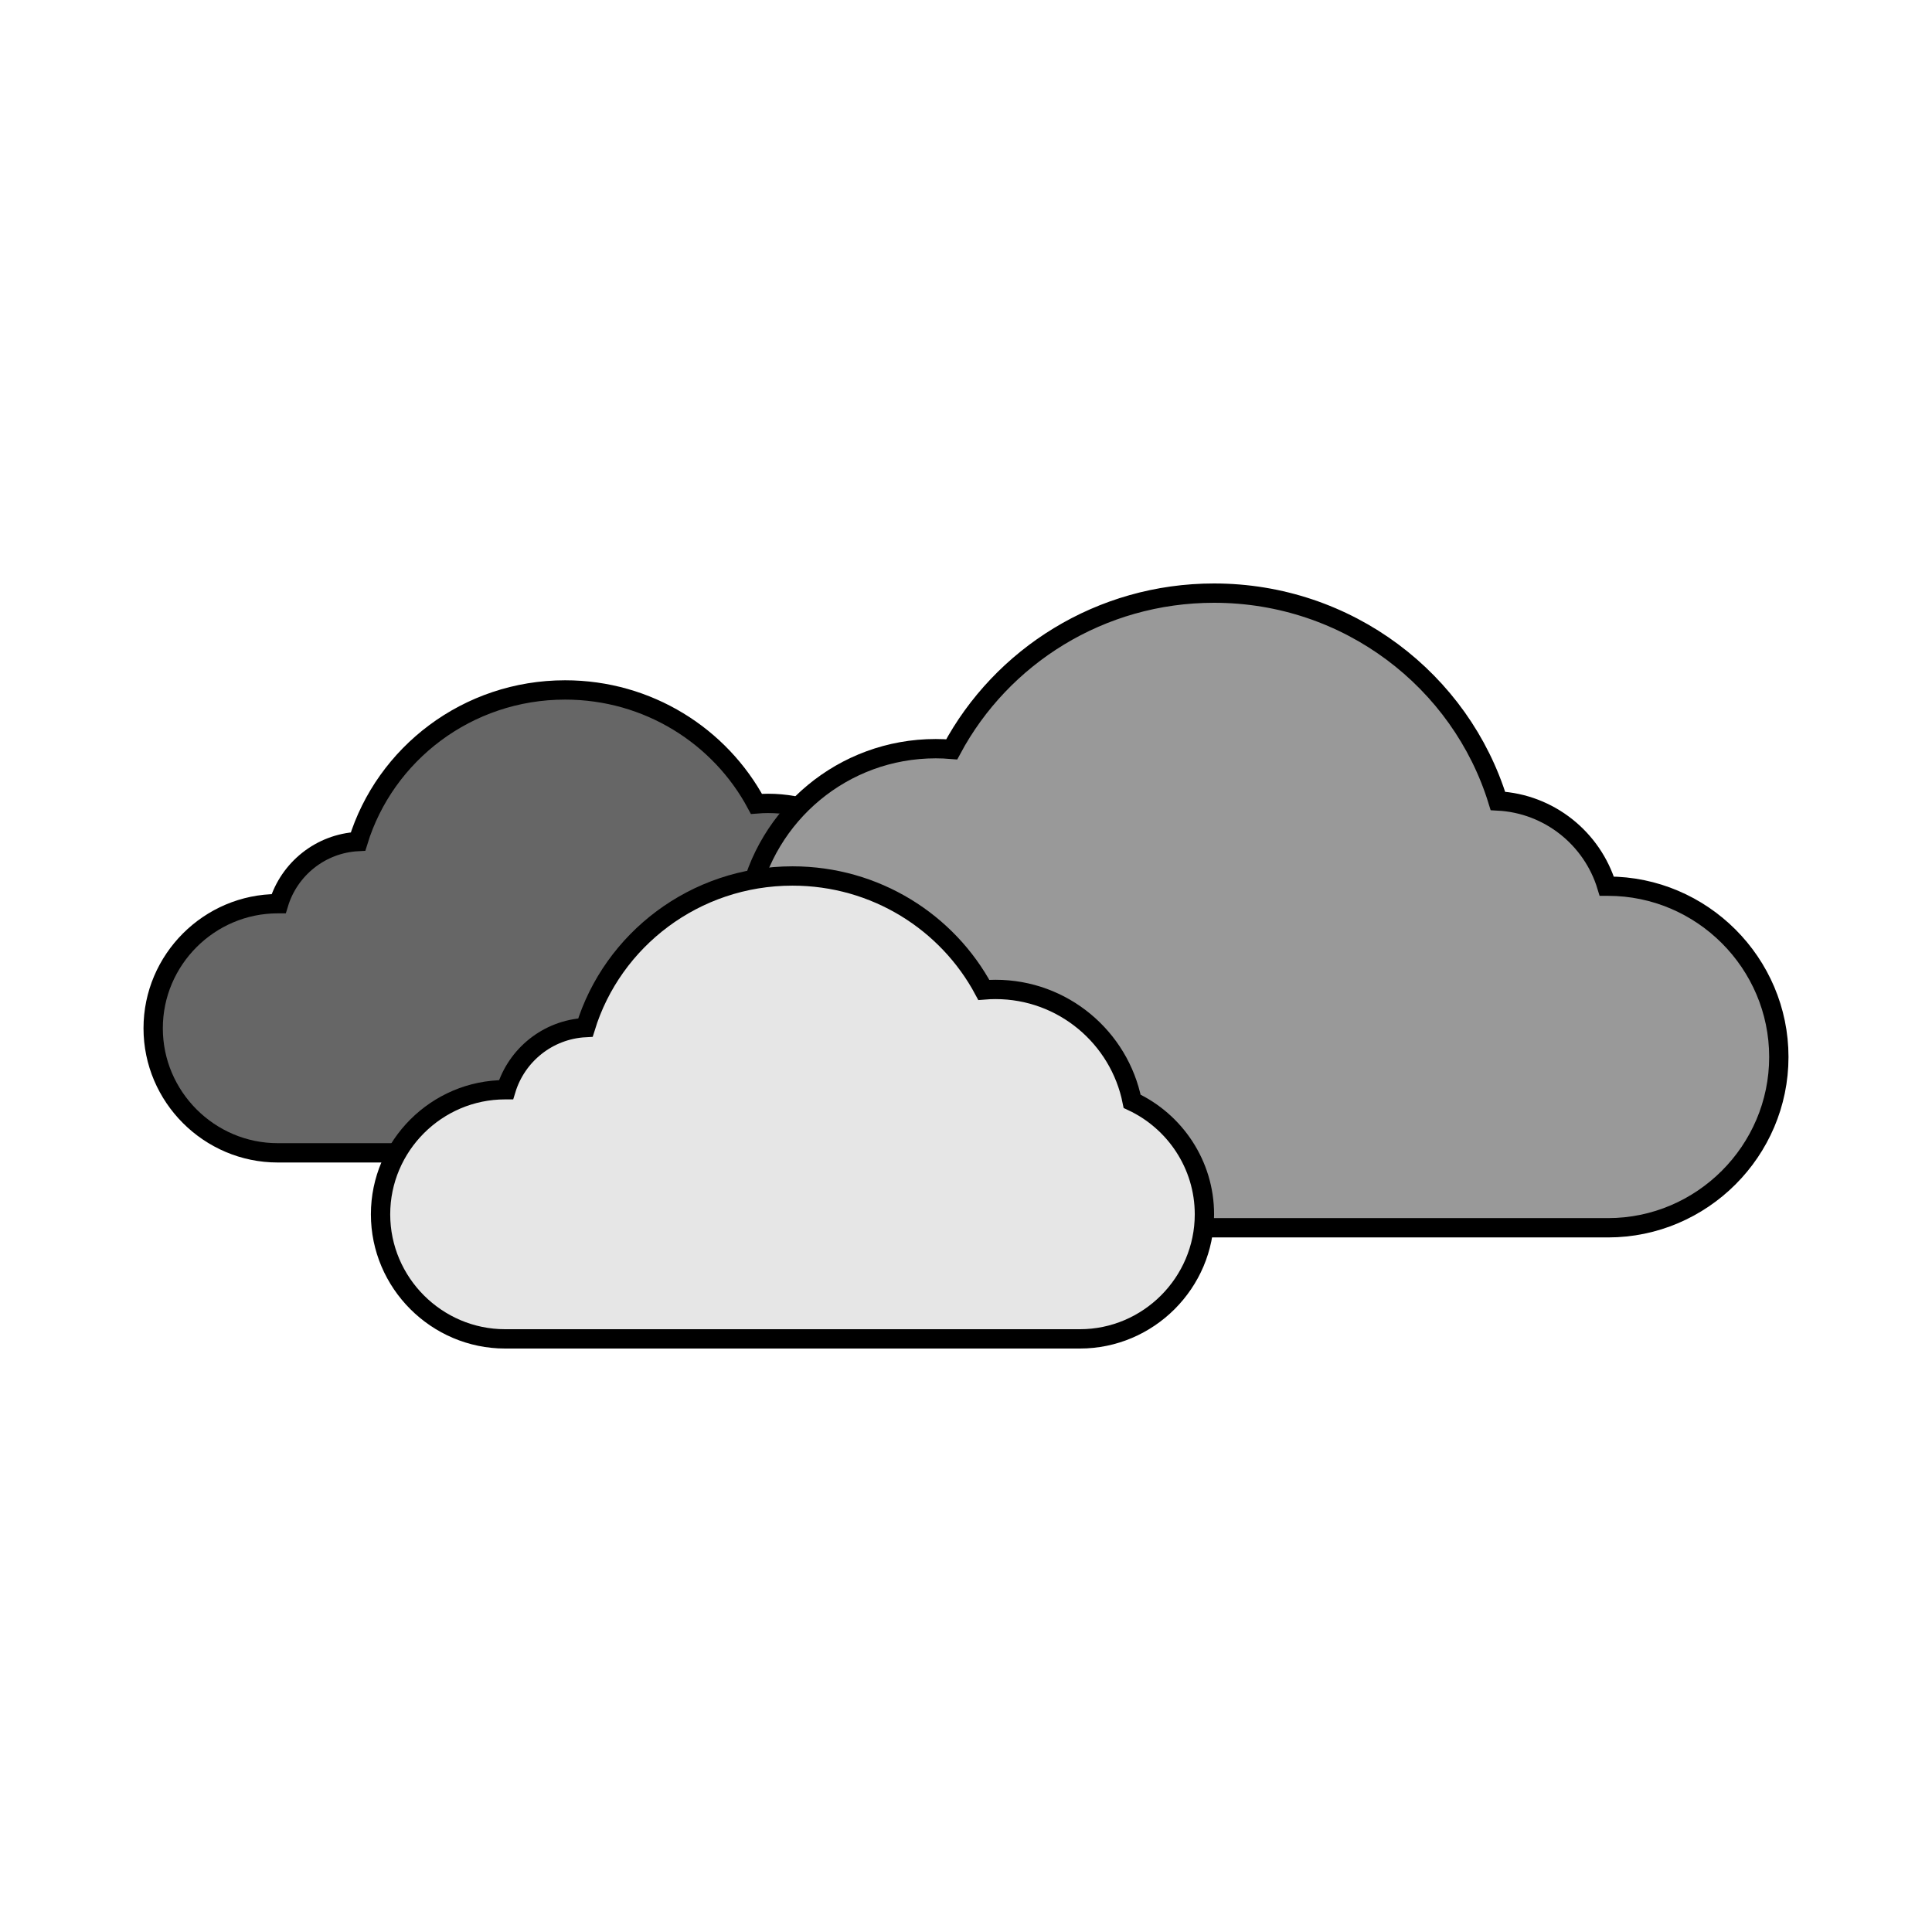
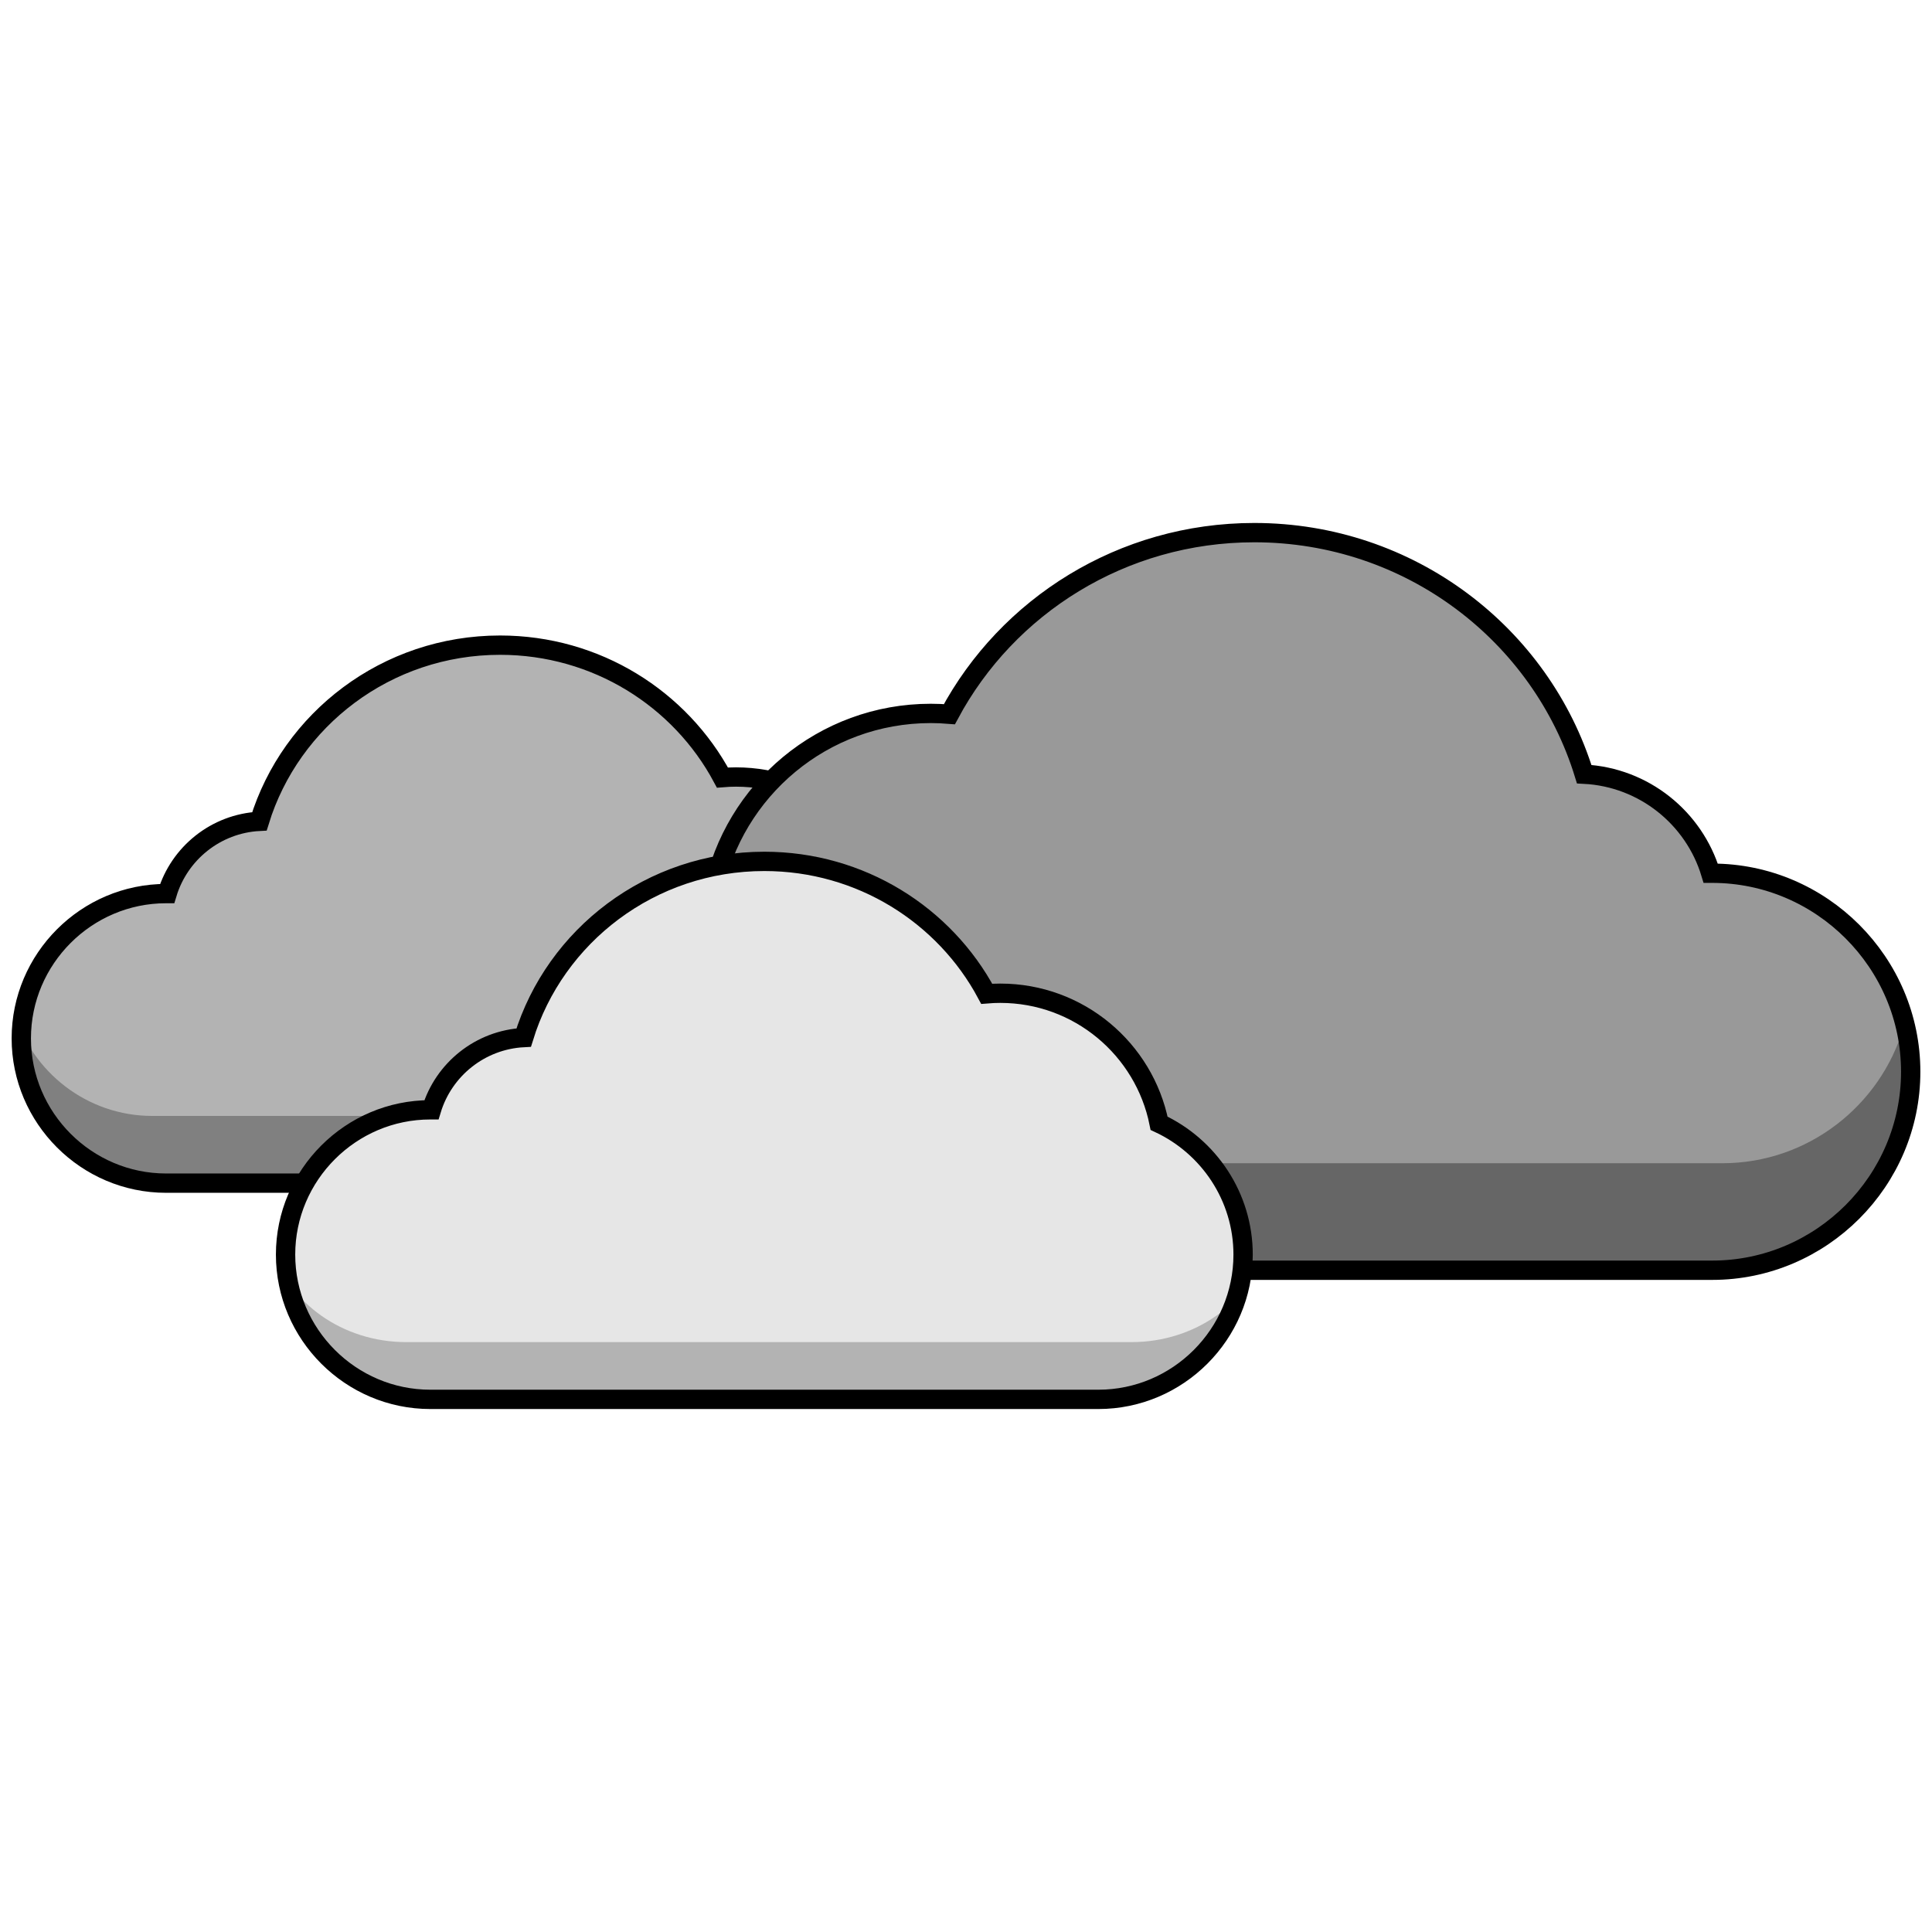
<svg xmlns="http://www.w3.org/2000/svg" xml:space="preserve" width="500px" height="500px" version="1.1" style="shape-rendering:geometricPrecision; text-rendering:geometricPrecision; image-rendering:optimizeQuality; fill-rule:evenodd; clip-rule:evenodd" viewBox="0 0 500 500">
  <defs>
    <style type="text/css">
   
    .str0 {stroke:black;stroke-width:5;stroke-miterlimit:22.926}
-     .fil0 {fill:#666666}
-     .fil1 {fill:#999999}
-     .fil2 {fill:#E6E6E6}
+     .fil3 {fill:none}
+     .fil1 {fill:#00CCFF}
+     .fil5 {fill:#666666}
+     .fil2 {fill:gray}
+     .fil4 {fill:#999999}
+     .fil0 {fill:#B3B3B3}
+     .fil6 {fill:#E6E6E6}
   
  </style>
+     <clipPath id="id0">
+       <path d="M129.416 166.965c24.963,0 46.639,13.891 57.553,34.274 1.159,-0.096 2.331,-0.148 3.516,-0.148 20.319,0 37.259,14.461 41.094,33.653 12.808,5.973 21.741,18.985 21.741,33.984l0 0.001c0,20.608 -16.861,37.469 -37.469,37.469l-172.871 0c-20.608,0 -37.469,-16.861 -37.469,-37.469l0 -0.001c0,-20.608 16.861,-37.469 37.469,-37.469l0.28 0c3.156,-10.419 12.578,-18.114 23.882,-18.699 8.106,-26.388 32.918,-45.595 62.274,-45.595z" />
+     </clipPath>
+     <clipPath id="id1">
+       <path d="M324.612 137.844c-34.226,0 -63.945,19.045 -78.908,46.99 -1.59,-0.131 -3.197,-0.202 -4.821,-0.202 -27.858,0 -51.083,19.827 -56.341,46.139 -17.56,8.189 -29.808,26.029 -29.808,46.594l0 0c0,28.255 23.117,51.372 51.371,51.372l237.012 0c28.255,0 51.372,-23.117 51.372,-51.372l0 0c0,-28.255 -23.117,-51.372 -51.372,-51.372l-0.384 0c-4.326,-14.285 -17.245,-24.835 -32.742,-25.637 -11.114,-36.178 -45.131,-62.512 -85.379,-62.512z" />
+     </clipPath>
+     <clipPath id="id2">
+       <path d="M197.81 222.924c24.963,0 46.639,13.89 57.553,34.273 1.159,-0.096 2.331,-0.147 3.516,-0.147 20.319,0 37.259,14.461 41.094,33.653 12.808,5.972 21.741,18.984 21.741,33.984l0 0c0,20.608 -16.861,37.469 -37.469,37.469l-172.871 0c-20.608,0 -37.469,-16.861 -37.469,-37.469l0 0c0,-20.608 16.861,-37.469 37.469,-37.469l0.28 0c3.156,-10.419 12.578,-18.114 23.882,-18.699 8.106,-26.388 32.918,-45.595 62.274,-45.595z" />
+     </clipPath>
  </defs>
  <g id="Layer_x0020_1">
-     <g id="_1043637920">
-       <path class="fil0 str0" d="M146.248 178.556c21.479,0 40.129,11.952 49.52,29.489 0.997,-0.082 2.006,-0.127 3.025,-0.127 17.483,0 32.058,12.443 35.357,28.955 11.021,5.139 18.707,16.335 18.707,29.241l0 0c0,17.731 -14.507,32.239 -32.239,32.239l-148.739 0c-17.732,0 -32.239,-14.508 -32.239,-32.239l0 0c0,-17.732 14.507,-32.239 32.239,-32.239l0.24 0c2.716,-8.965 10.823,-15.586 20.549,-16.089 6.974,-22.704 28.322,-39.23 53.58,-39.23z" />
-       <path class="fil1 str0" d="M314.196 153.5c-29.448,0 -55.018,16.386 -67.892,40.431 -1.368,-0.114 -2.751,-0.175 -4.148,-0.175 -23.97,0 -43.953,17.059 -48.476,39.699 -15.11,7.046 -25.648,22.395 -25.648,40.089l0 0.001c0,24.31 19.89,44.2 44.201,44.2l203.927 0c24.31,0 44.2,-19.89 44.2,-44.2l0 -0.001c0,-24.31 -19.89,-44.2 -44.2,-44.2l-0.33 0c-3.724,-12.291 -14.839,-21.368 -28.173,-22.058 -9.562,-31.128 -38.831,-53.786 -73.461,-53.786z" />
-       <path class="fil2 str0" d="M205.095 226.703c21.479,0 40.129,11.952 49.519,29.489 0.998,-0.082 2.006,-0.127 3.025,-0.127 17.483,0 32.059,12.443 35.358,28.955 11.02,5.139 18.706,16.335 18.706,29.241l0 0c0,17.731 -14.507,32.239 -32.238,32.239l-148.74 0c-17.731,0 -32.238,-14.508 -32.238,-32.239l0 0c0,-17.732 14.507,-32.239 32.238,-32.239l0.241 0c2.716,-8.965 10.823,-15.586 20.548,-16.089 6.975,-22.704 28.323,-39.23 53.581,-39.23z" />
+     <g id="_1291327992">
+       <path class="fil0" d="M129.416 166.965c24.963,0 46.639,13.891 57.553,34.274 1.159,-0.096 2.331,-0.148 3.516,-0.148 20.319,0 37.259,14.461 41.094,33.653 12.808,5.973 21.741,18.985 21.741,33.984l0 0.001c0,20.608 -16.861,37.469 -37.469,37.469l-172.871 0c-20.608,0 -37.469,-16.861 -37.469,-37.469l0 -0.001c0,-20.608 16.861,-37.469 37.469,-37.469l0.28 0c3.156,-10.419 12.578,-18.114 23.882,-18.699 8.106,-26.388 32.918,-45.595 62.274,-45.595z" />
+       <g style="clip-path:url(#id0)">
+         <g>
+           <path id="1" class="fil1" d="M78.516 374.751c15.203,10.733 25.132,28.437 25.132,48.462 0,32.742 -26.542,59.284 -59.284,59.284 -20.025,0 -37.729,-9.929 -48.462,-25.132 9.654,6.816 21.435,10.822 34.152,10.822 32.741,0 59.284,-26.542 59.284,-59.284 0,-12.717 -4.006,-24.498 -10.822,-34.152z" />
+           <path class="fil2" d="M188.21 262.07c0.98,3.322 1.51,6.832 1.51,10.46l0 0.001c0,20.455 -16.736,37.191 -37.192,37.191l-113.126 0c-20.455,0 -37.191,-16.736 -37.191,-37.191l0 -0.001c0,-3.628 0.53,-7.138 1.51,-10.46 4.547,15.406 18.854,26.732 35.681,26.732l113.126 0c16.827,0 31.135,-11.326 35.682,-26.732z" />
+         </g>
+       </g>
+       <path class="fil3 str0" d="M129.416 166.965c24.963,0 46.639,13.891 57.553,34.274 1.159,-0.096 2.331,-0.148 3.516,-0.148 20.319,0 37.259,14.461 41.094,33.653 12.808,5.973 21.741,18.985 21.741,33.984l0 0.001c0,20.608 -16.861,37.469 -37.469,37.469l-172.871 0c-20.608,0 -37.469,-16.861 -37.469,-37.469l0 -0.001c0,-20.608 16.861,-37.469 37.469,-37.469l0.28 0c3.156,-10.419 12.578,-18.114 23.882,-18.699 8.106,-26.388 32.918,-45.595 62.274,-45.595z" />
+       <path class="fil4" d="M324.612 137.844c-34.226,0 -63.945,19.045 -78.908,46.99 -1.59,-0.131 -3.197,-0.202 -4.821,-0.202 -27.858,0 -51.083,19.827 -56.341,46.139 -17.56,8.189 -29.808,26.029 -29.808,46.594l0 0c0,28.255 23.117,51.372 51.371,51.372l237.012 0c28.255,0 51.372,-23.117 51.372,-51.372l0 0c0,-28.255 -23.117,-51.372 -51.372,-51.372l-0.384 0c-4.326,-14.285 -17.245,-24.835 -32.742,-25.637 -11.114,-36.178 -45.131,-62.512 -85.379,-62.512z" />
+       <g style="clip-path:url(#id1)">
+         <g>
+           <path id="1" class="fil1" d="M78.516 374.751c15.203,10.733 25.132,28.437 25.132,48.462 0,32.742 -26.542,59.284 -59.284,59.284 -20.025,0 -37.729,-9.929 -48.462,-25.132 9.654,6.816 21.435,10.822 34.152,10.822 32.741,0 59.284,-26.542 59.284,-59.284 0,-12.717 -4.006,-24.498 -10.822,-34.152z" />
+           <path class="fil5" d="M492.65 265.789c1.254,4.309 1.93,8.859 1.93,13.559l0 0.001c0,26.847 -21.966,48.814 -48.814,48.814l-166.588 0c-26.848,0 -48.814,-21.967 -48.814,-48.814l0 -0.001c0,-4.7 0.675,-9.25 1.93,-13.559 5.913,20.306 24.736,35.255 46.884,35.255l166.588 0c22.148,0 40.971,-14.949 46.884,-35.255z" />
+         </g>
+       </g>
+       <path class="fil3 str0" d="M324.612 137.844c-34.226,0 -63.945,19.045 -78.908,46.99 -1.59,-0.131 -3.197,-0.202 -4.821,-0.202 -27.858,0 -51.083,19.827 -56.341,46.139 -17.56,8.189 -29.808,26.029 -29.808,46.594l0 0c0,28.255 23.117,51.372 51.371,51.372l237.012 0c28.255,0 51.372,-23.117 51.372,-51.372l0 0c0,-28.255 -23.117,-51.372 -51.372,-51.372l-0.384 0c-4.326,-14.285 -17.245,-24.835 -32.742,-25.637 -11.114,-36.178 -45.131,-62.512 -85.379,-62.512z" />
+       <path class="fil6" d="M197.81 222.924c24.963,0 46.639,13.89 57.553,34.273 1.159,-0.096 2.331,-0.147 3.516,-0.147 20.319,0 37.259,14.461 41.094,33.653 12.808,5.972 21.741,18.984 21.741,33.984l0 0c0,20.608 -16.861,37.469 -37.469,37.469l-172.871 0c-20.608,0 -37.469,-16.861 -37.469,-37.469l0 0c0,-20.608 16.861,-37.469 37.469,-37.469l0.28 0c3.156,-10.419 12.578,-18.114 23.882,-18.699 8.106,-26.388 32.918,-45.595 62.274,-45.595z" />
+       <g style="clip-path:url(#id2)">
+         <g>
+           <path id="1" class="fil1" d="M78.516 374.751c15.203,10.733 25.132,28.437 25.132,48.462 0,32.742 -26.542,59.284 -59.284,59.284 -20.025,0 -37.729,-9.929 -48.462,-25.132 9.654,6.816 21.435,10.822 34.152,10.822 32.741,0 59.284,-26.542 59.284,-59.284 0,-12.717 -4.006,-24.498 -10.822,-34.152z" />
+           <path class="fil0" d="M327.406 323.319c0.76,2.601 1.167,5.327 1.167,8.136l0 0c0,17.685 -16.08,32.155 -35.734,32.155l-187.712 0c-19.654,0 -35.734,-14.47 -35.734,-32.155l0 0c0,-2.809 0.407,-5.535 1.168,-8.136 4.03,13.78 18.033,24.019 34.566,24.019l187.712 0c16.534,0 30.536,-10.239 34.567,-24.019z" />
+         </g>
+       </g>
+       <path class="fil3 str0" d="M197.81 222.924c24.963,0 46.639,13.89 57.553,34.273 1.159,-0.096 2.331,-0.147 3.516,-0.147 20.319,0 37.259,14.461 41.094,33.653 12.808,5.972 21.741,18.984 21.741,33.984l0 0c0,20.608 -16.861,37.469 -37.469,37.469l-172.871 0c-20.608,0 -37.469,-16.861 -37.469,-37.469l0 0c0,-20.608 16.861,-37.469 37.469,-37.469l0.28 0c3.156,-10.419 12.578,-18.114 23.882,-18.699 8.106,-26.388 32.918,-45.595 62.274,-45.595z" />
    </g>
  </g>
</svg>
